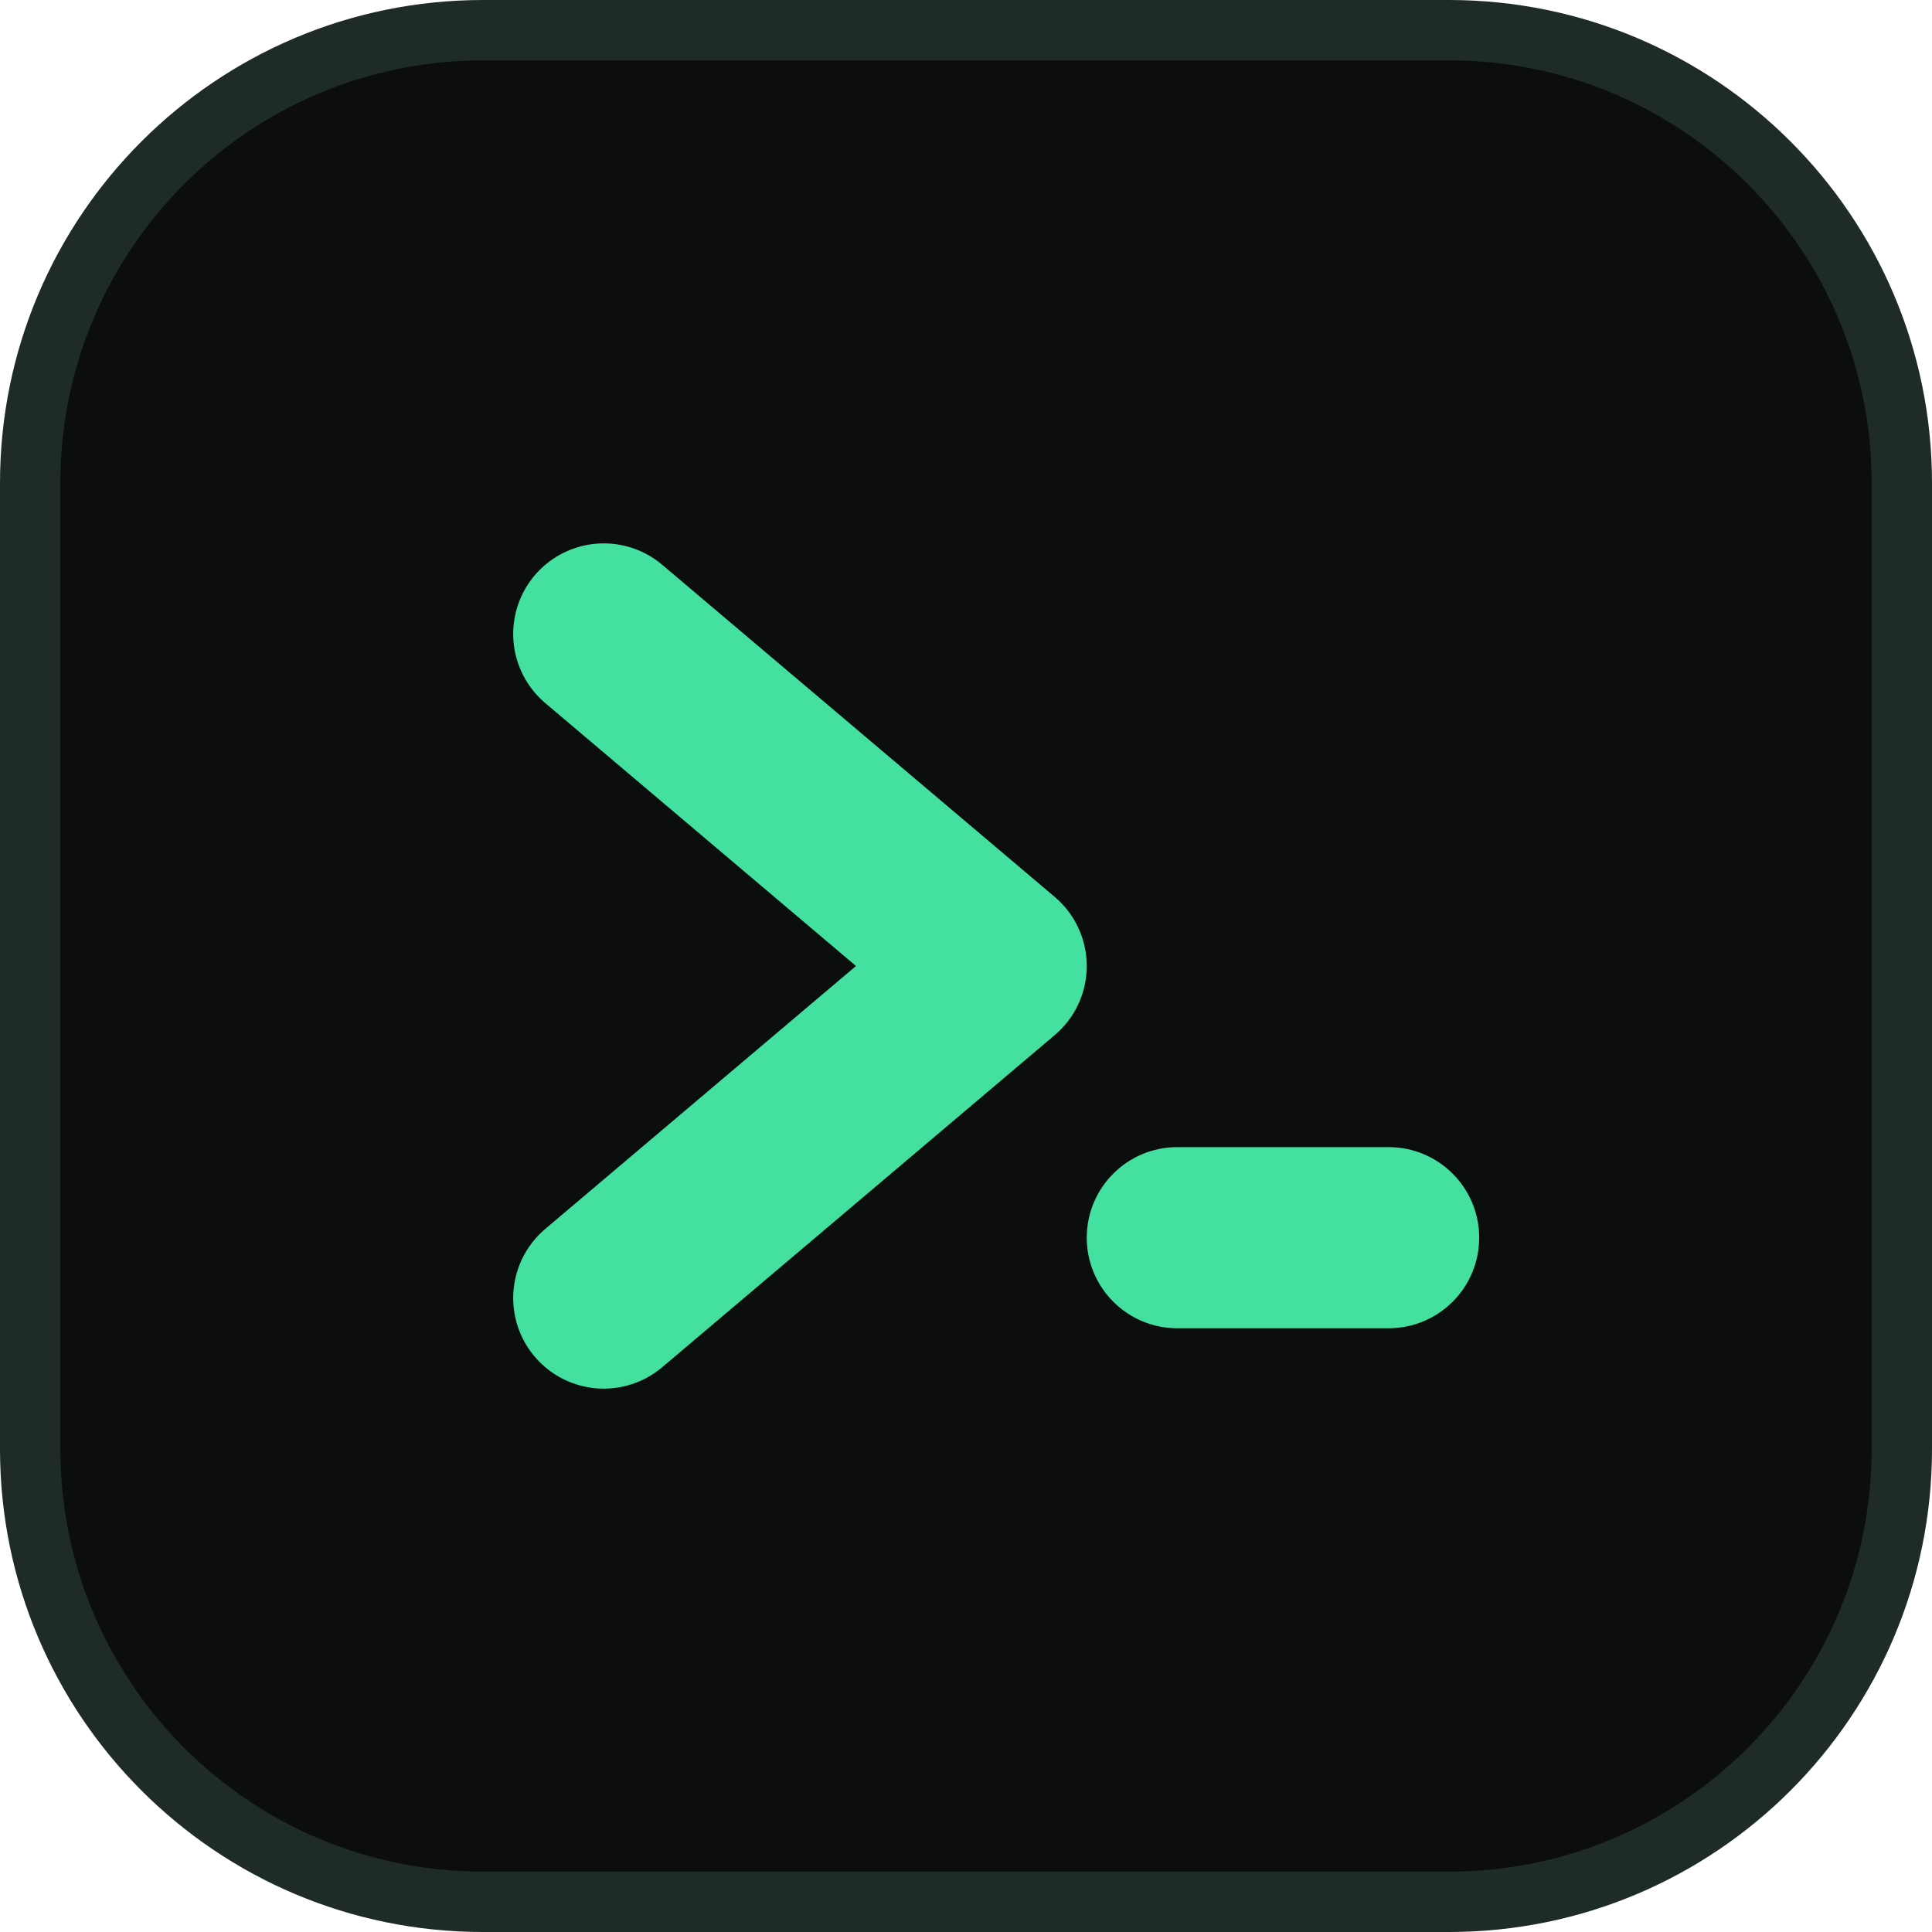
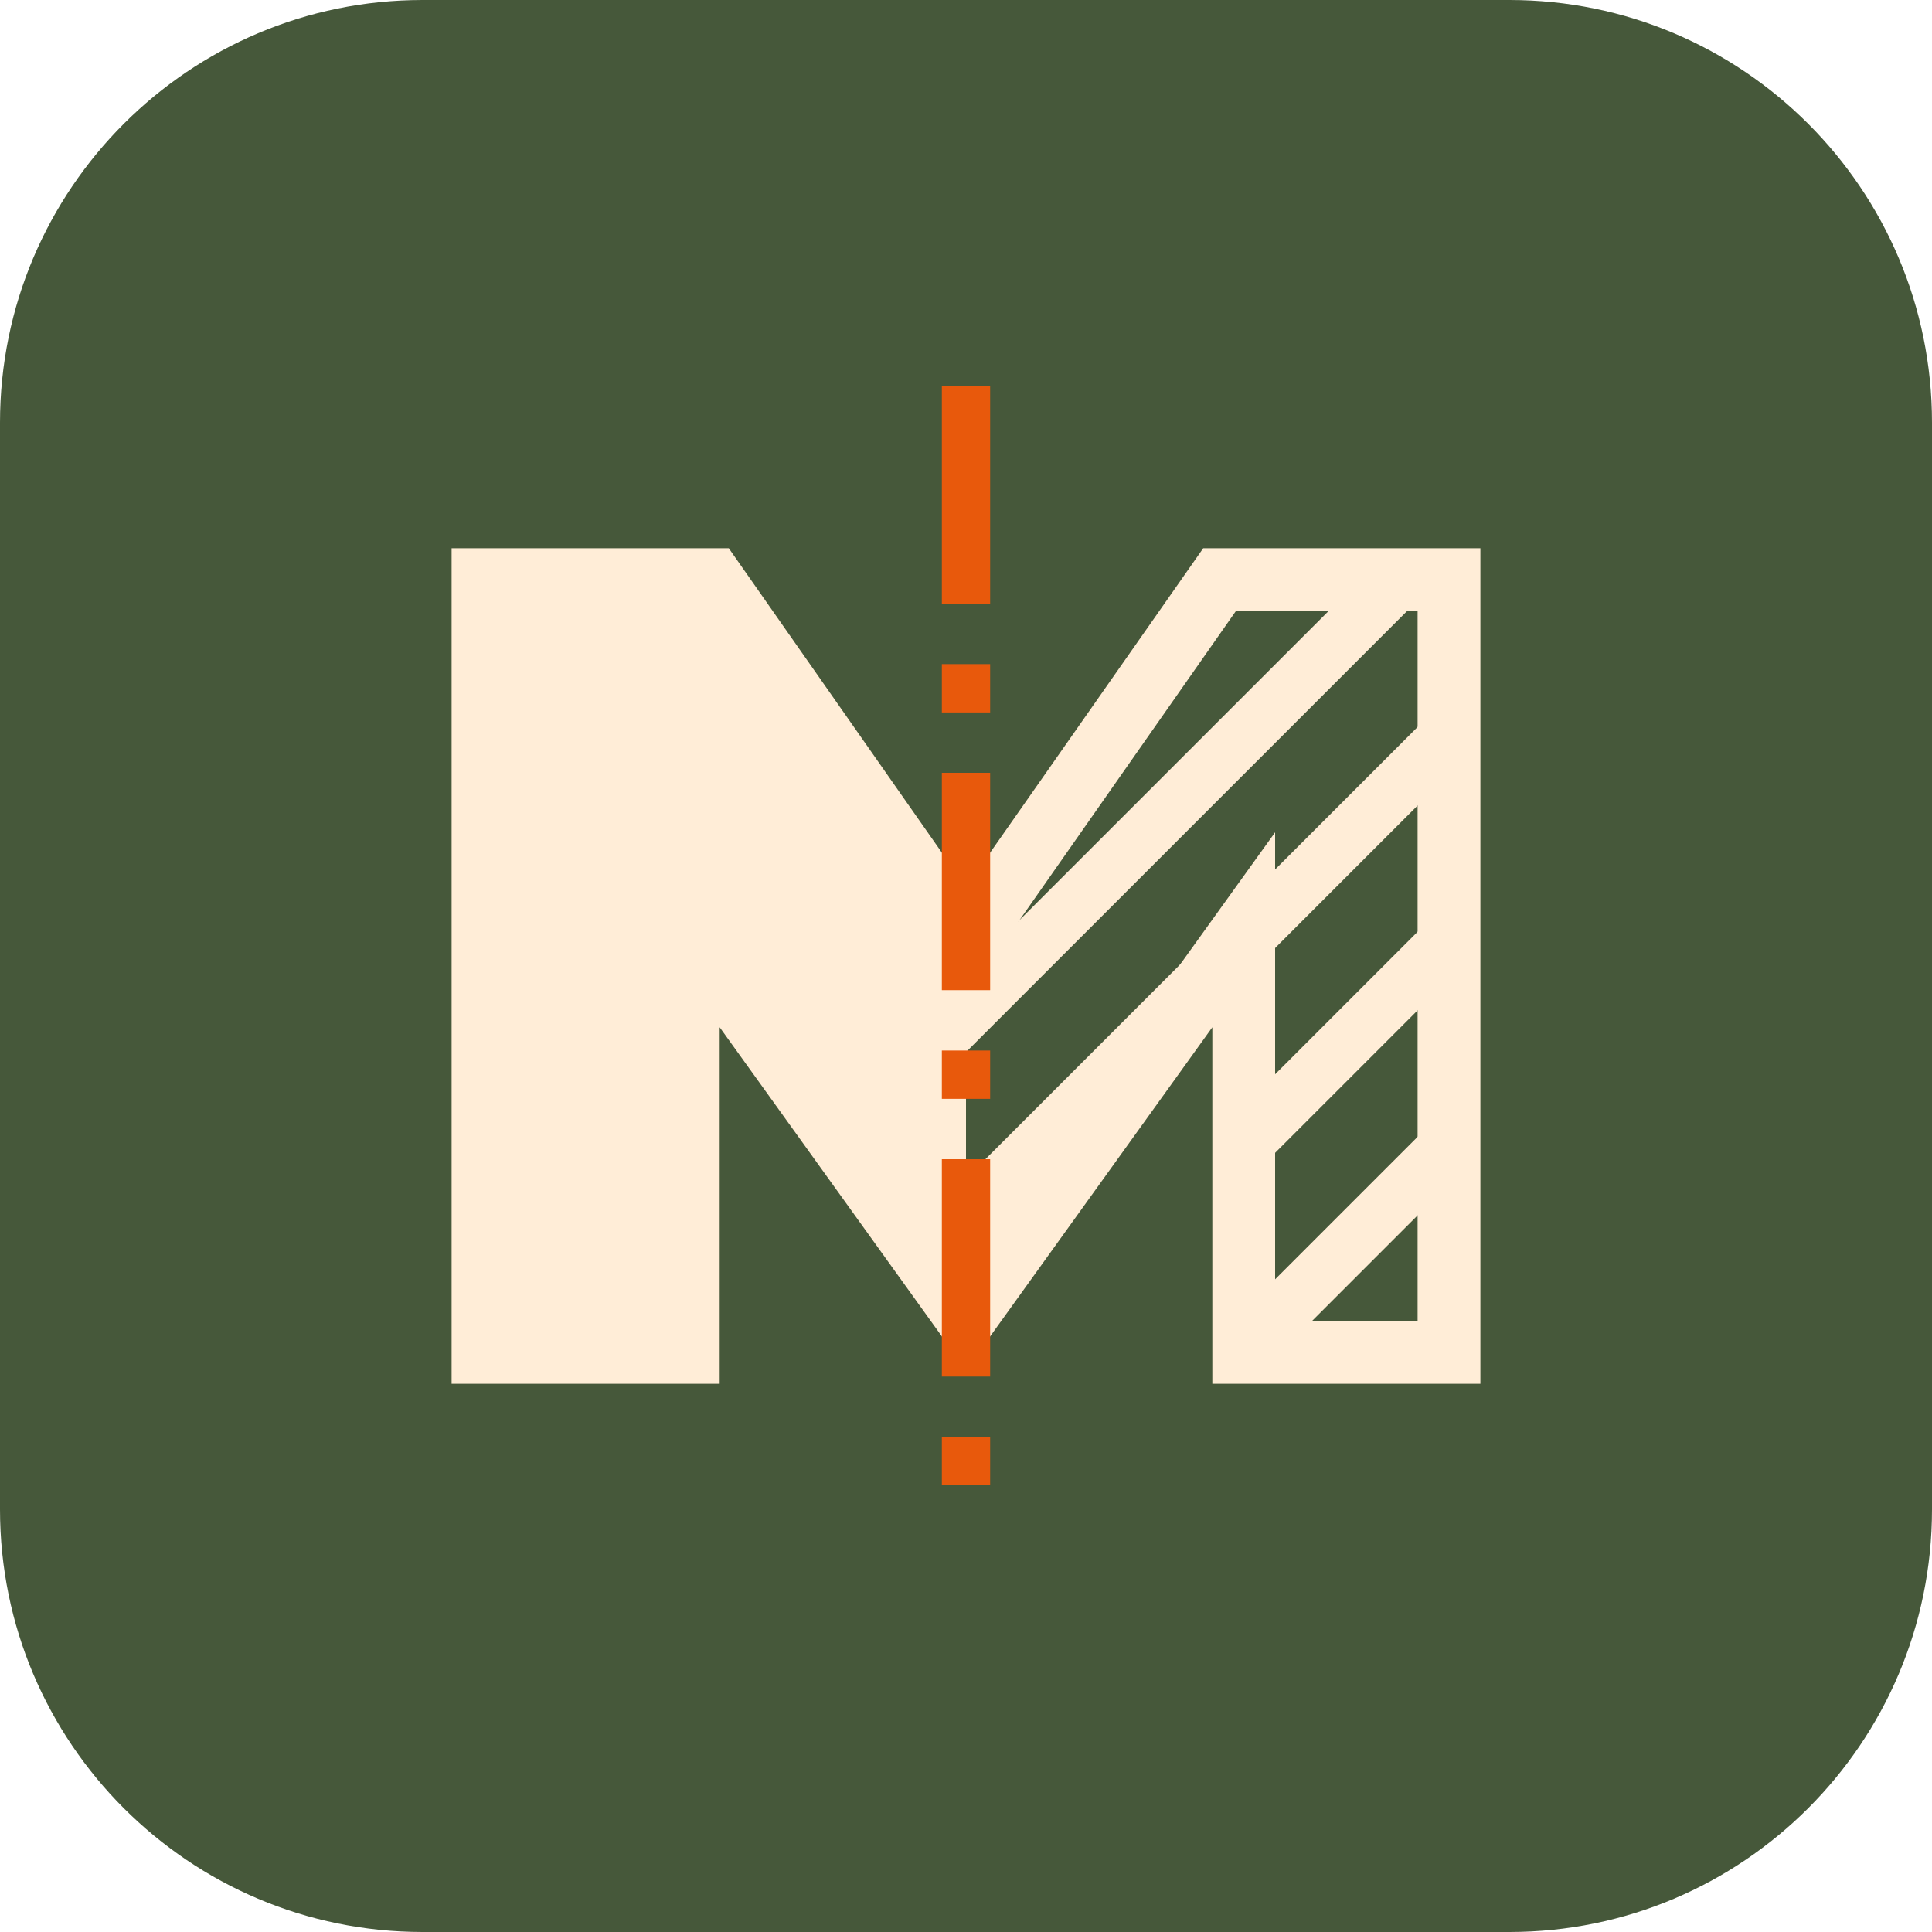
- <svg xmlns="http://www.w3.org/2000/svg" width="64" height="64" viewBox="0 0 64 64">
-   <rect x="1" y="1" width="62" height="62" rx="15" fill="#0b0e0d" stroke="#1f2b25" stroke-width="2" />
-   <polyline points="20,21 33,32 20,43" fill="none" stroke="#43e0a0" stroke-width="6" stroke-linecap="round" stroke-linejoin="round" />
-   <rect x="36" y="38" width="13" height="6" rx="3" fill="#43e0a0" />
+ <svg xmlns="http://www.w3.org/2000/svg" viewBox="0 0 64 64" width="512" height="512" role="img" aria-label="Marcus Lab icon">
+   <rect width="64" height="64" rx="14" fill="#46583a" />
+   <g transform="translate(32 32) scale(0.8) translate(-32 -32)">
+     <defs>
+       <clipPath id="ml">
+         <rect x="0" y="0" width="32" height="64" />
+       </clipPath>
+       <clipPath id="mr">
+         <rect x="32" y="0" width="32" height="64" />
+       </clipPath>
+       <clipPath id="mo">
+         <polygon points="12,16 21.5,16 32,31 42.5,16 52,16 52,48 43.5,48 43.5,30.5 32,46.5 20.5,30.5 20.5,48 12,48" />
+       </clipPath>
+     </defs>
+     <polygon points="12,16 21.5,16 32,31 42.5,16 52,16 52,48 43.5,48 43.5,30.5 32,46.5 20.5,30.5 20.5,48 12,48" fill="#ffedd7" clip-path="url(#ml)" />
+     <g clip-path="url(#mr)">
+       <g clip-path="url(#mo)" fill="none" stroke="#ffedd7" stroke-width="2.3">
+         <path d="M-65.94 64 L-1.94 0" />
+         <path d="M-57.46 64 L6.54 0" />
+         <path d="M-48.97 64 L15.03 0" />
+         <path d="M-40.49 64 L23.51 0" />
+         <path d="M-32.00 64 L32.00 0" />
+         <path d="M-23.51 64 L40.49 0" />
+         <path d="M-15.03 64 L48.97 0" />
+         <path d="M-6.54 64 L57.46 0" />
+         <path d="M1.94 64 L65.94 0" />
+         <path d="M10.43 64 L74.43 0" />
+         <path d="M18.91 64 L82.91 0" />
+         <path d="M27.40 64 L91.40 0" />
+         <path d="M35.88 64 L99.88 0" />
+         <path d="M44.37 64 L108.37 0" />
+         <path d="M52.85 64 L116.85 0" />
+         <path d="M61.34 64 L125.34 0" />
+       </g>
+     </g>
+     <polygon points="12,16 21.5,16 32,31 42.5,16 52,16 52,48 43.5,48 43.5,30.5 32,46.5 20.5,30.5 20.5,48 12,48" fill="none" stroke="#ffedd7" stroke-width="2.6" stroke-linejoin="miter" />
+     <path d="M32 8 V56" fill="none" stroke="#e8590c" stroke-width="2" stroke-dasharray="9 2.5 2 2.5" />
+   </g>
</svg>
